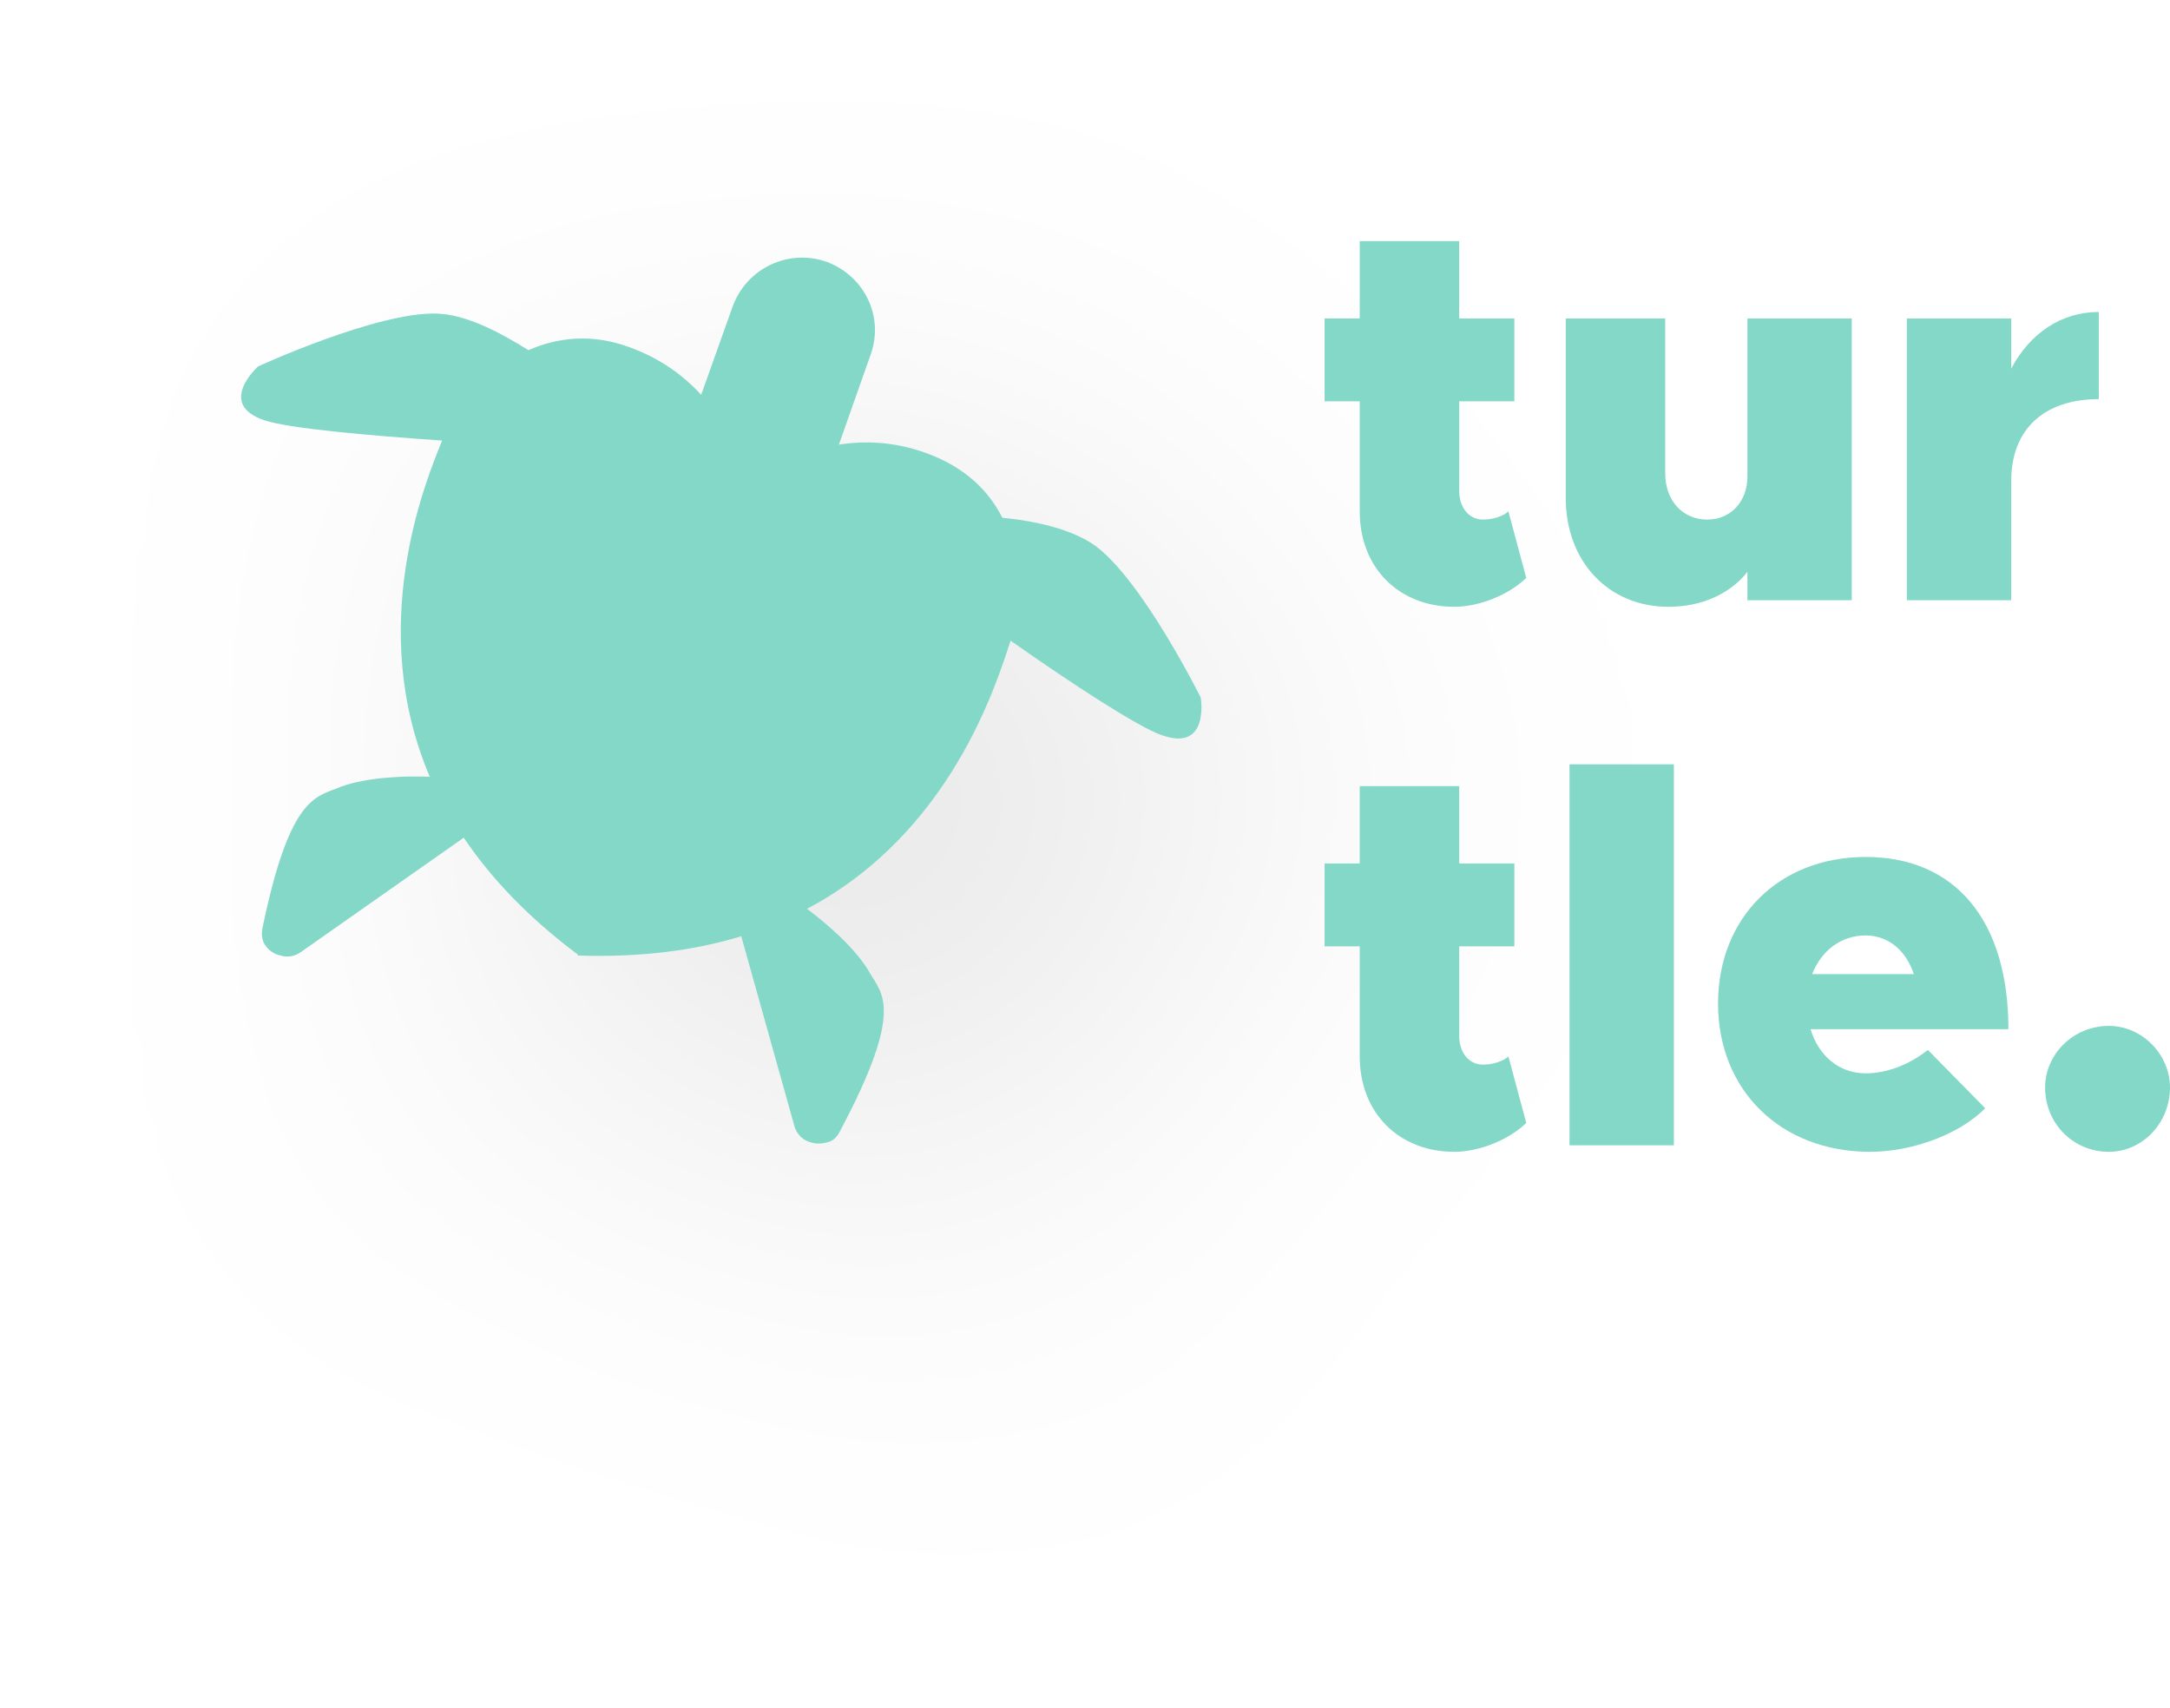
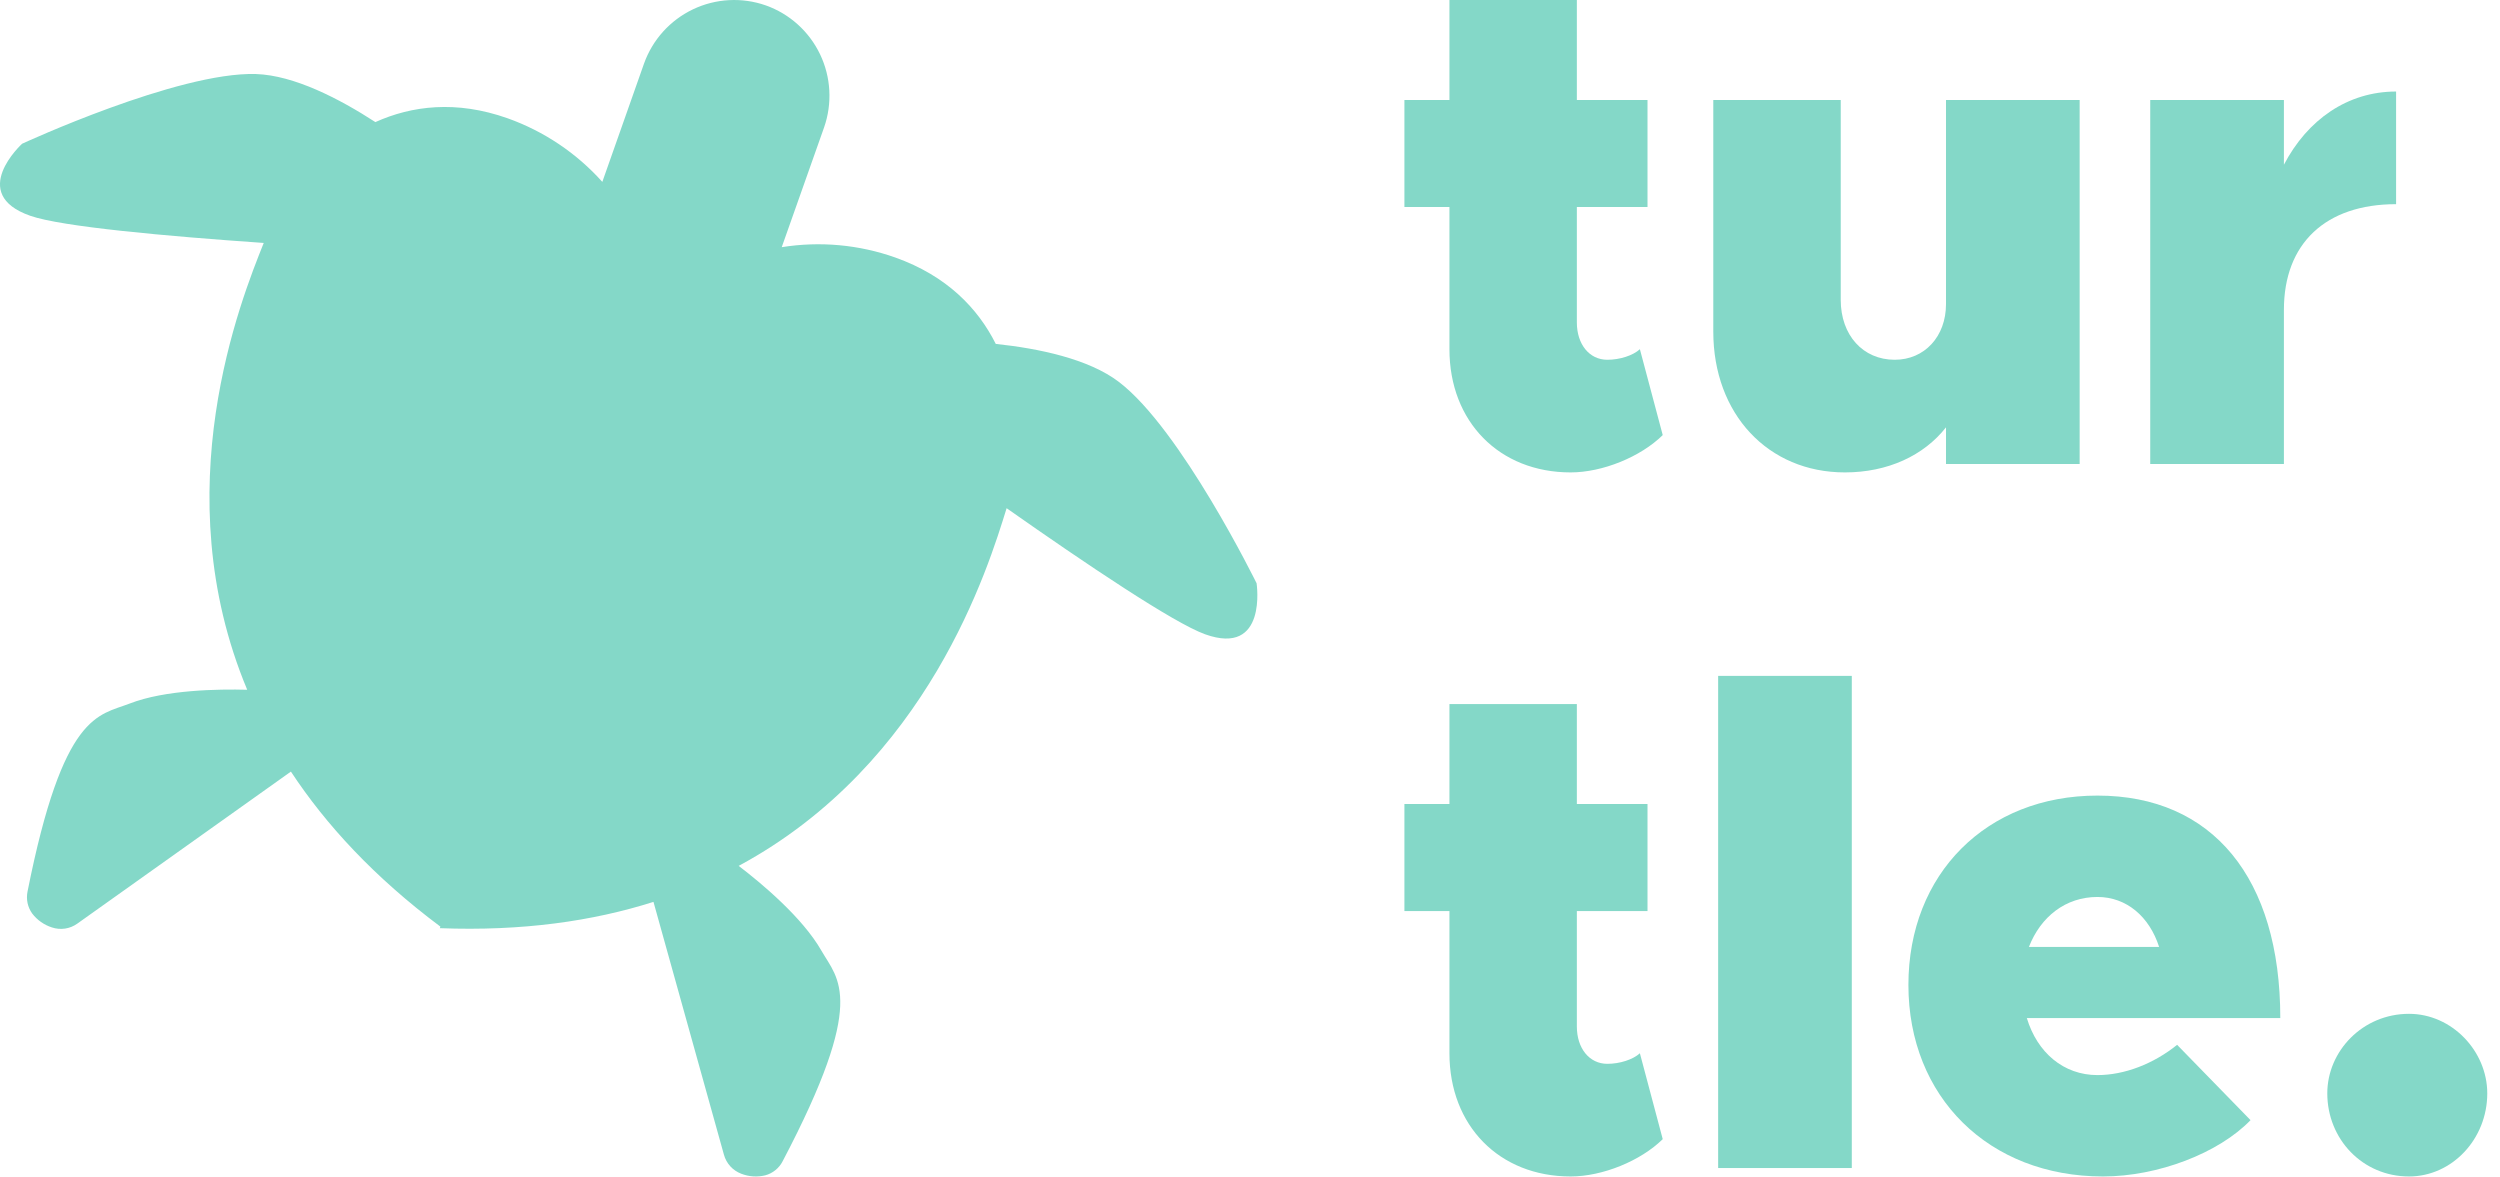
- <svg xmlns="http://www.w3.org/2000/svg" width="108" height="85" viewBox="0 0 108 85" fill="none">
-   <g filter="url(#filter0_d)">
-     <path d="M59.76 34.721C59.76 34.721 56.895 28.957 54.542 27.188C53.365 26.328 51.473 25.924 49.887 25.772C49.222 24.457 48.045 23.244 46.05 22.536C44.515 21.98 43.031 21.929 41.752 22.132L43.338 17.632C44.003 15.761 43.031 13.739 41.139 13.031C39.246 12.374 37.199 13.334 36.483 15.205L34.897 19.654C34.027 18.694 32.851 17.834 31.316 17.278C29.372 16.57 27.684 16.823 26.302 17.43C24.921 16.57 23.233 15.66 21.749 15.609C18.782 15.508 12.848 18.238 12.848 18.238C12.848 18.238 10.75 20.109 13.155 20.918C14.331 21.323 18.322 21.677 22.005 21.929C21.135 24.053 18.219 31.232 21.391 38.665C20.317 38.614 18.27 38.665 16.94 39.17C15.764 39.676 14.434 39.524 13.052 46.248C13.001 46.552 13.052 46.855 13.206 47.057C13.41 47.361 13.717 47.513 13.973 47.563C14.28 47.664 14.638 47.614 14.945 47.411L23.079 41.698C24.41 43.67 26.251 45.642 28.758 47.513V47.563C31.879 47.664 34.59 47.31 36.892 46.602L39.553 56.108C39.655 56.411 39.911 56.714 40.218 56.816C40.473 56.917 40.78 56.967 41.139 56.866C41.446 56.816 41.65 56.613 41.804 56.31C45.027 50.243 43.901 49.484 43.287 48.423C42.571 47.159 41.036 45.895 40.166 45.237C47.329 41.445 49.58 34.064 50.296 31.89C53.314 34.013 56.64 36.187 57.816 36.592C60.221 37.451 59.76 34.721 59.76 34.721Z" fill="#84D8C8" />
-   </g>
-   <path d="M75.073 25.456C74.804 25.7 74.293 25.863 73.808 25.863C73.109 25.863 72.624 25.266 72.624 24.425V19.976H75.369V15.852H72.624V12H67.673V15.852H65.924V19.976H67.673V25.456C67.673 28.25 69.61 30.204 72.382 30.204C73.62 30.204 75.1 29.607 75.961 28.766L75.073 25.456Z" fill="#84D8C8" />
-   <path d="M86.968 15.852V23.72C86.968 24.968 86.133 25.863 84.976 25.863C83.738 25.863 82.877 24.914 82.877 23.557V15.852H77.926V24.778C77.926 27.952 80.052 30.204 83.039 30.204C84.707 30.204 86.106 29.553 86.968 28.468V29.878H92.161V15.852H86.968Z" fill="#84D8C8" />
-   <path d="M100.098 18.348V15.852H94.904V29.878H100.098V23.937C100.098 21.387 101.713 19.867 104.457 19.867V15.527C102.574 15.527 101.013 16.612 100.098 18.348Z" fill="#84D8C8" />
-   <path d="M75.073 52.586C74.804 52.83 74.293 52.993 73.808 52.993C73.109 52.993 72.624 52.396 72.624 51.555V47.105H75.369V42.982H72.624V39.13H67.673V42.982H65.924V47.105H67.673V52.586C67.673 55.38 69.61 57.333 72.382 57.333C73.62 57.333 75.1 56.736 75.961 55.895L75.073 52.586Z" fill="#84D8C8" />
-   <path d="M78.114 57.008H83.308V38.044H78.114V57.008Z" fill="#84D8C8" />
-   <path d="M92.854 53.427C91.535 53.427 90.513 52.559 90.109 51.229H99.958C99.958 45.83 97.321 42.656 92.854 42.656C88.548 42.656 85.507 45.668 85.507 49.954C85.507 54.268 88.629 57.333 93.069 57.333C95.195 57.333 97.563 56.438 98.801 55.163L95.948 52.26C95.034 52.993 93.903 53.427 92.854 53.427ZM92.854 46.563C93.984 46.563 94.872 47.323 95.249 48.489H90.19C90.647 47.323 91.616 46.563 92.854 46.563Z" fill="#84D8C8" />
-   <path d="M104.959 57.333C106.628 57.333 108 55.895 108 54.132C108 52.504 106.628 51.066 104.959 51.066C103.156 51.066 101.784 52.504 101.784 54.132C101.784 55.895 103.156 57.333 104.959 57.333Z" fill="#84D8C8" />
-   <defs>
-     <filter id="filter0_d" x="0" y="0.824" width="87.796" height="84.097" filterUnits="userSpaceOnUse" color-interpolation-filters="sRGB">
-       <feFlood flood-opacity="0" result="BackgroundImageFix" />
-       <feColorMatrix in="SourceAlpha" type="matrix" values="0 0 0 0 0 0 0 0 0 0 0 0 0 0 0 0 0 0 127 0" />
-       <feOffset dx="8" dy="8" />
-       <feGaussianBlur stdDeviation="10" />
-       <feColorMatrix type="matrix" values="0 0 0 0 0 0 0 0 0 0 0 0 0 0 0 0 0 0 0.1 0" />
-       <feBlend mode="normal" in2="BackgroundImageFix" result="effect1_dropShadow" />
-       <feBlend mode="normal" in="SourceGraphic" in2="effect1_dropShadow" result="shape" />
-     </filter>
-   </defs>
+ <svg xmlns="http://www.w3.org/2000/svg" width="85" height="40" viewBox="0 0 85 40" fill="none">
+   <path d="M55.756 11.873C55.52 12.089 55.073 12.232 54.649 12.232C54.037 12.232 53.613 11.706 53.613 10.963V7.038H56.015V3.399H53.613V0H49.281V3.399H47.75V7.038H49.281V11.873C49.281 14.339 50.976 16.062 53.401 16.062C54.484 16.062 55.779 15.536 56.533 14.793L55.756 11.873Z" fill="#84D8C8" />
+   <path d="M66.164 3.399V10.341C66.164 11.442 65.434 12.232 64.421 12.232C63.338 12.232 62.585 11.394 62.585 10.197V3.399H58.252V11.275C58.252 14.075 60.112 16.062 62.726 16.062C64.186 16.062 65.41 15.488 66.164 14.53V15.775H70.708V3.399H66.164Z" fill="#84D8C8" />
+   <path d="M77.653 5.601V3.399H73.108V15.775H77.653V10.533C77.653 8.282 79.065 6.942 81.467 6.942V3.112C79.819 3.112 78.453 4.069 77.653 5.601Z" fill="#84D8C8" />
+   <path d="M55.756 35.811C55.52 36.026 55.073 36.17 54.649 36.17C54.037 36.17 53.613 35.643 53.613 34.901V30.976H56.015V27.337H53.613V23.938H49.281V27.337H47.75V30.976H49.281V35.811C49.281 38.276 50.976 40 53.401 40C54.484 40 55.779 39.473 56.533 38.731L55.756 35.811Z" fill="#84D8C8" />
+   <path d="M58.417 39.713H62.961V22.98H58.417V39.713Z" fill="#84D8C8" />
+   <path d="M71.314 36.553C70.16 36.553 69.266 35.787 68.912 34.614H77.53C77.53 29.85 75.223 27.05 71.314 27.05C67.547 27.05 64.886 29.707 64.886 33.489C64.886 37.295 67.617 40 71.502 40C73.363 40 75.435 39.21 76.518 38.085L74.022 35.524C73.221 36.17 72.232 36.553 71.314 36.553ZM71.314 30.497C72.303 30.497 73.08 31.167 73.41 32.196H68.983C69.383 31.167 70.231 30.497 71.314 30.497Z" fill="#84D8C8" />
+   <path d="M81.906 40C83.366 40 84.567 38.731 84.567 37.175C84.567 35.739 83.366 34.47 81.906 34.47C80.329 34.47 79.128 35.739 79.128 37.175C79.128 38.731 80.329 40 81.906 40Z" fill="#84D8C8" />
+   <path d="M42.724 19.831C42.724 19.831 40.148 14.583 38.039 12.983C37.009 12.199 35.312 11.847 33.856 11.693C33.25 10.483 32.191 9.379 30.442 8.756C29.204 8.317 27.876 8.196 26.579 8.404L28.019 4.331C28.303 3.518 28.254 2.625 27.883 1.848C27.512 1.071 26.849 0.472 26.038 0.184C25.227 -0.101 24.336 -0.053 23.559 0.318C22.783 0.689 22.185 1.352 21.896 2.164L20.479 6.184C19.603 5.206 18.496 4.463 17.26 4.022C15.51 3.402 13.997 3.595 12.763 4.151C11.534 3.354 9.998 2.56 8.701 2.517C6.052 2.436 0.752 4.887 0.752 4.887C0.752 4.887 -1.113 6.588 1.03 7.337C2.096 7.71 5.657 8.03 8.967 8.26C8.194 10.194 5.576 16.685 8.405 23.452C7.428 23.425 5.616 23.452 4.413 23.919C3.348 24.334 2.149 24.208 0.936 30.313C0.91 30.442 0.91 30.574 0.937 30.703C0.964 30.831 1.018 30.953 1.095 31.06C1.265 31.283 1.5 31.448 1.767 31.533C1.91 31.581 2.063 31.594 2.212 31.572C2.362 31.55 2.504 31.492 2.627 31.404L9.891 26.234C11.08 28.04 12.724 29.824 14.973 31.505L14.955 31.558C17.757 31.666 20.159 31.318 22.218 30.664L24.614 39.261C24.654 39.407 24.728 39.541 24.83 39.654C24.932 39.766 25.059 39.852 25.2 39.906C25.461 40.008 25.747 40.028 26.019 39.961C26.146 39.927 26.264 39.866 26.366 39.783C26.468 39.701 26.552 39.597 26.611 39.48C29.505 33.971 28.494 33.314 27.927 32.321C27.284 31.195 25.893 30.034 25.115 29.44C31.565 25.965 33.608 19.275 34.225 17.279C36.939 19.186 39.909 21.182 40.972 21.565C43.104 22.33 42.724 19.831 42.724 19.831Z" fill="#84D8C8" />
</svg>
